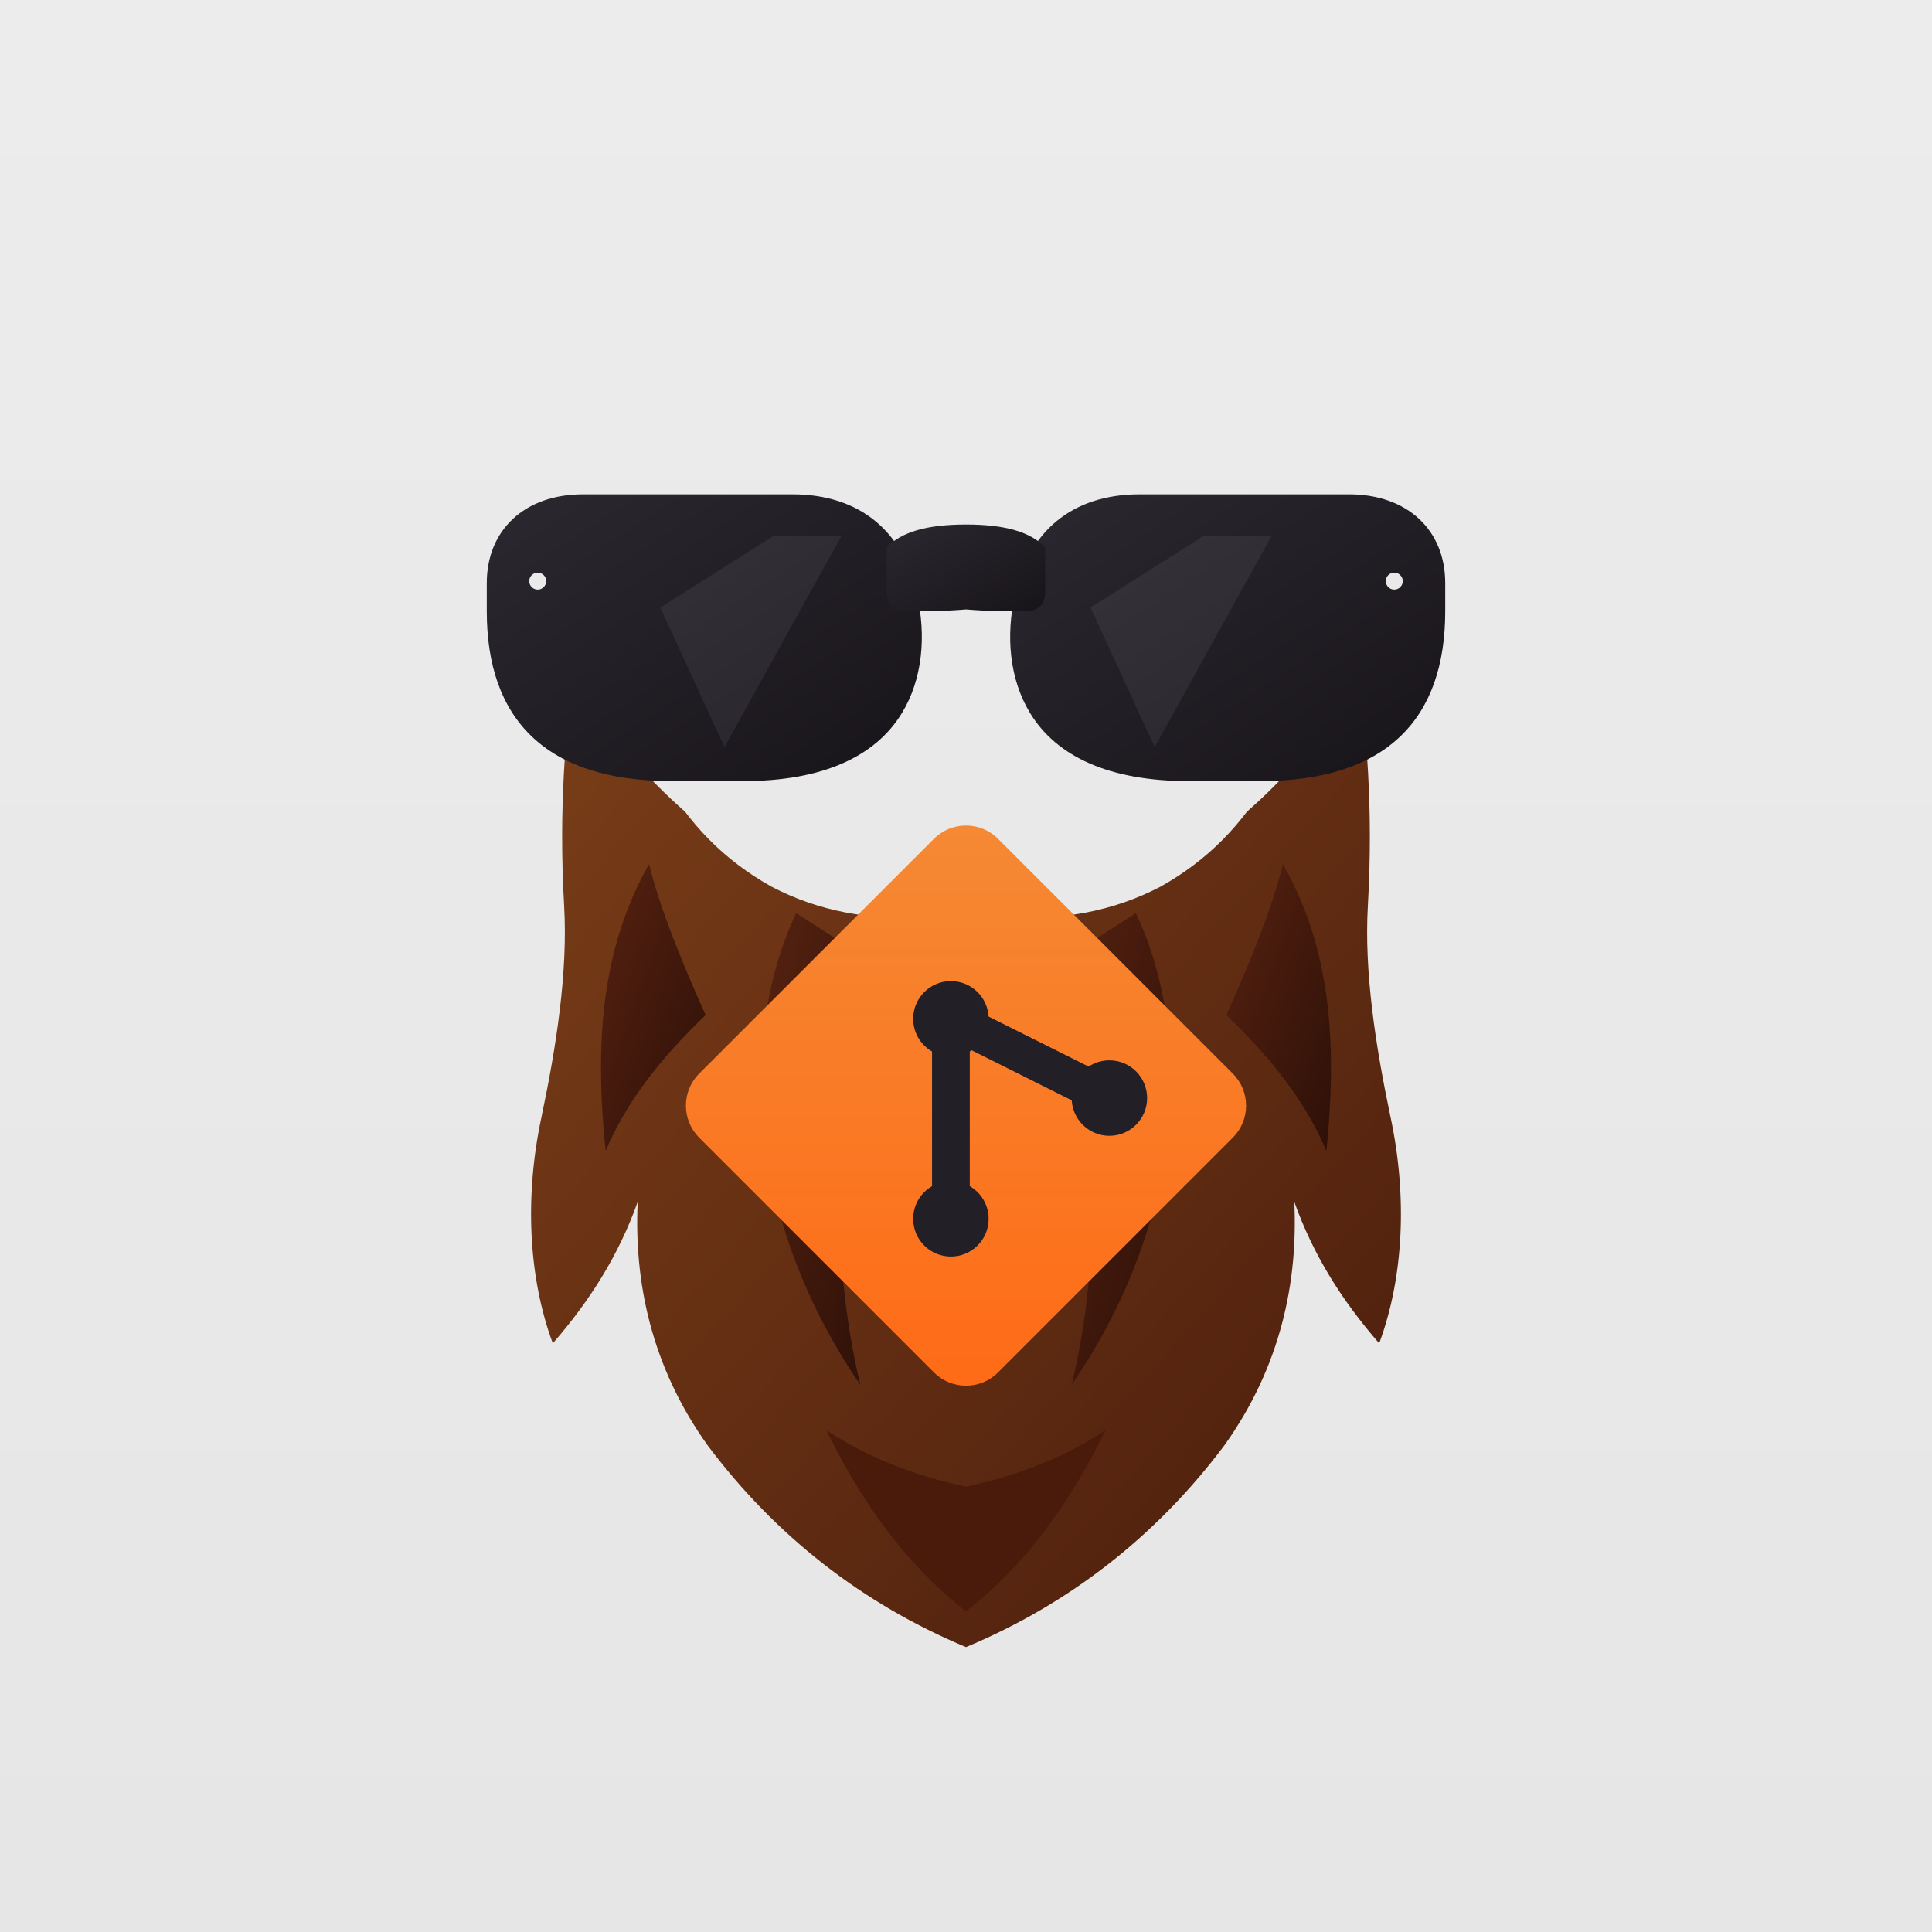
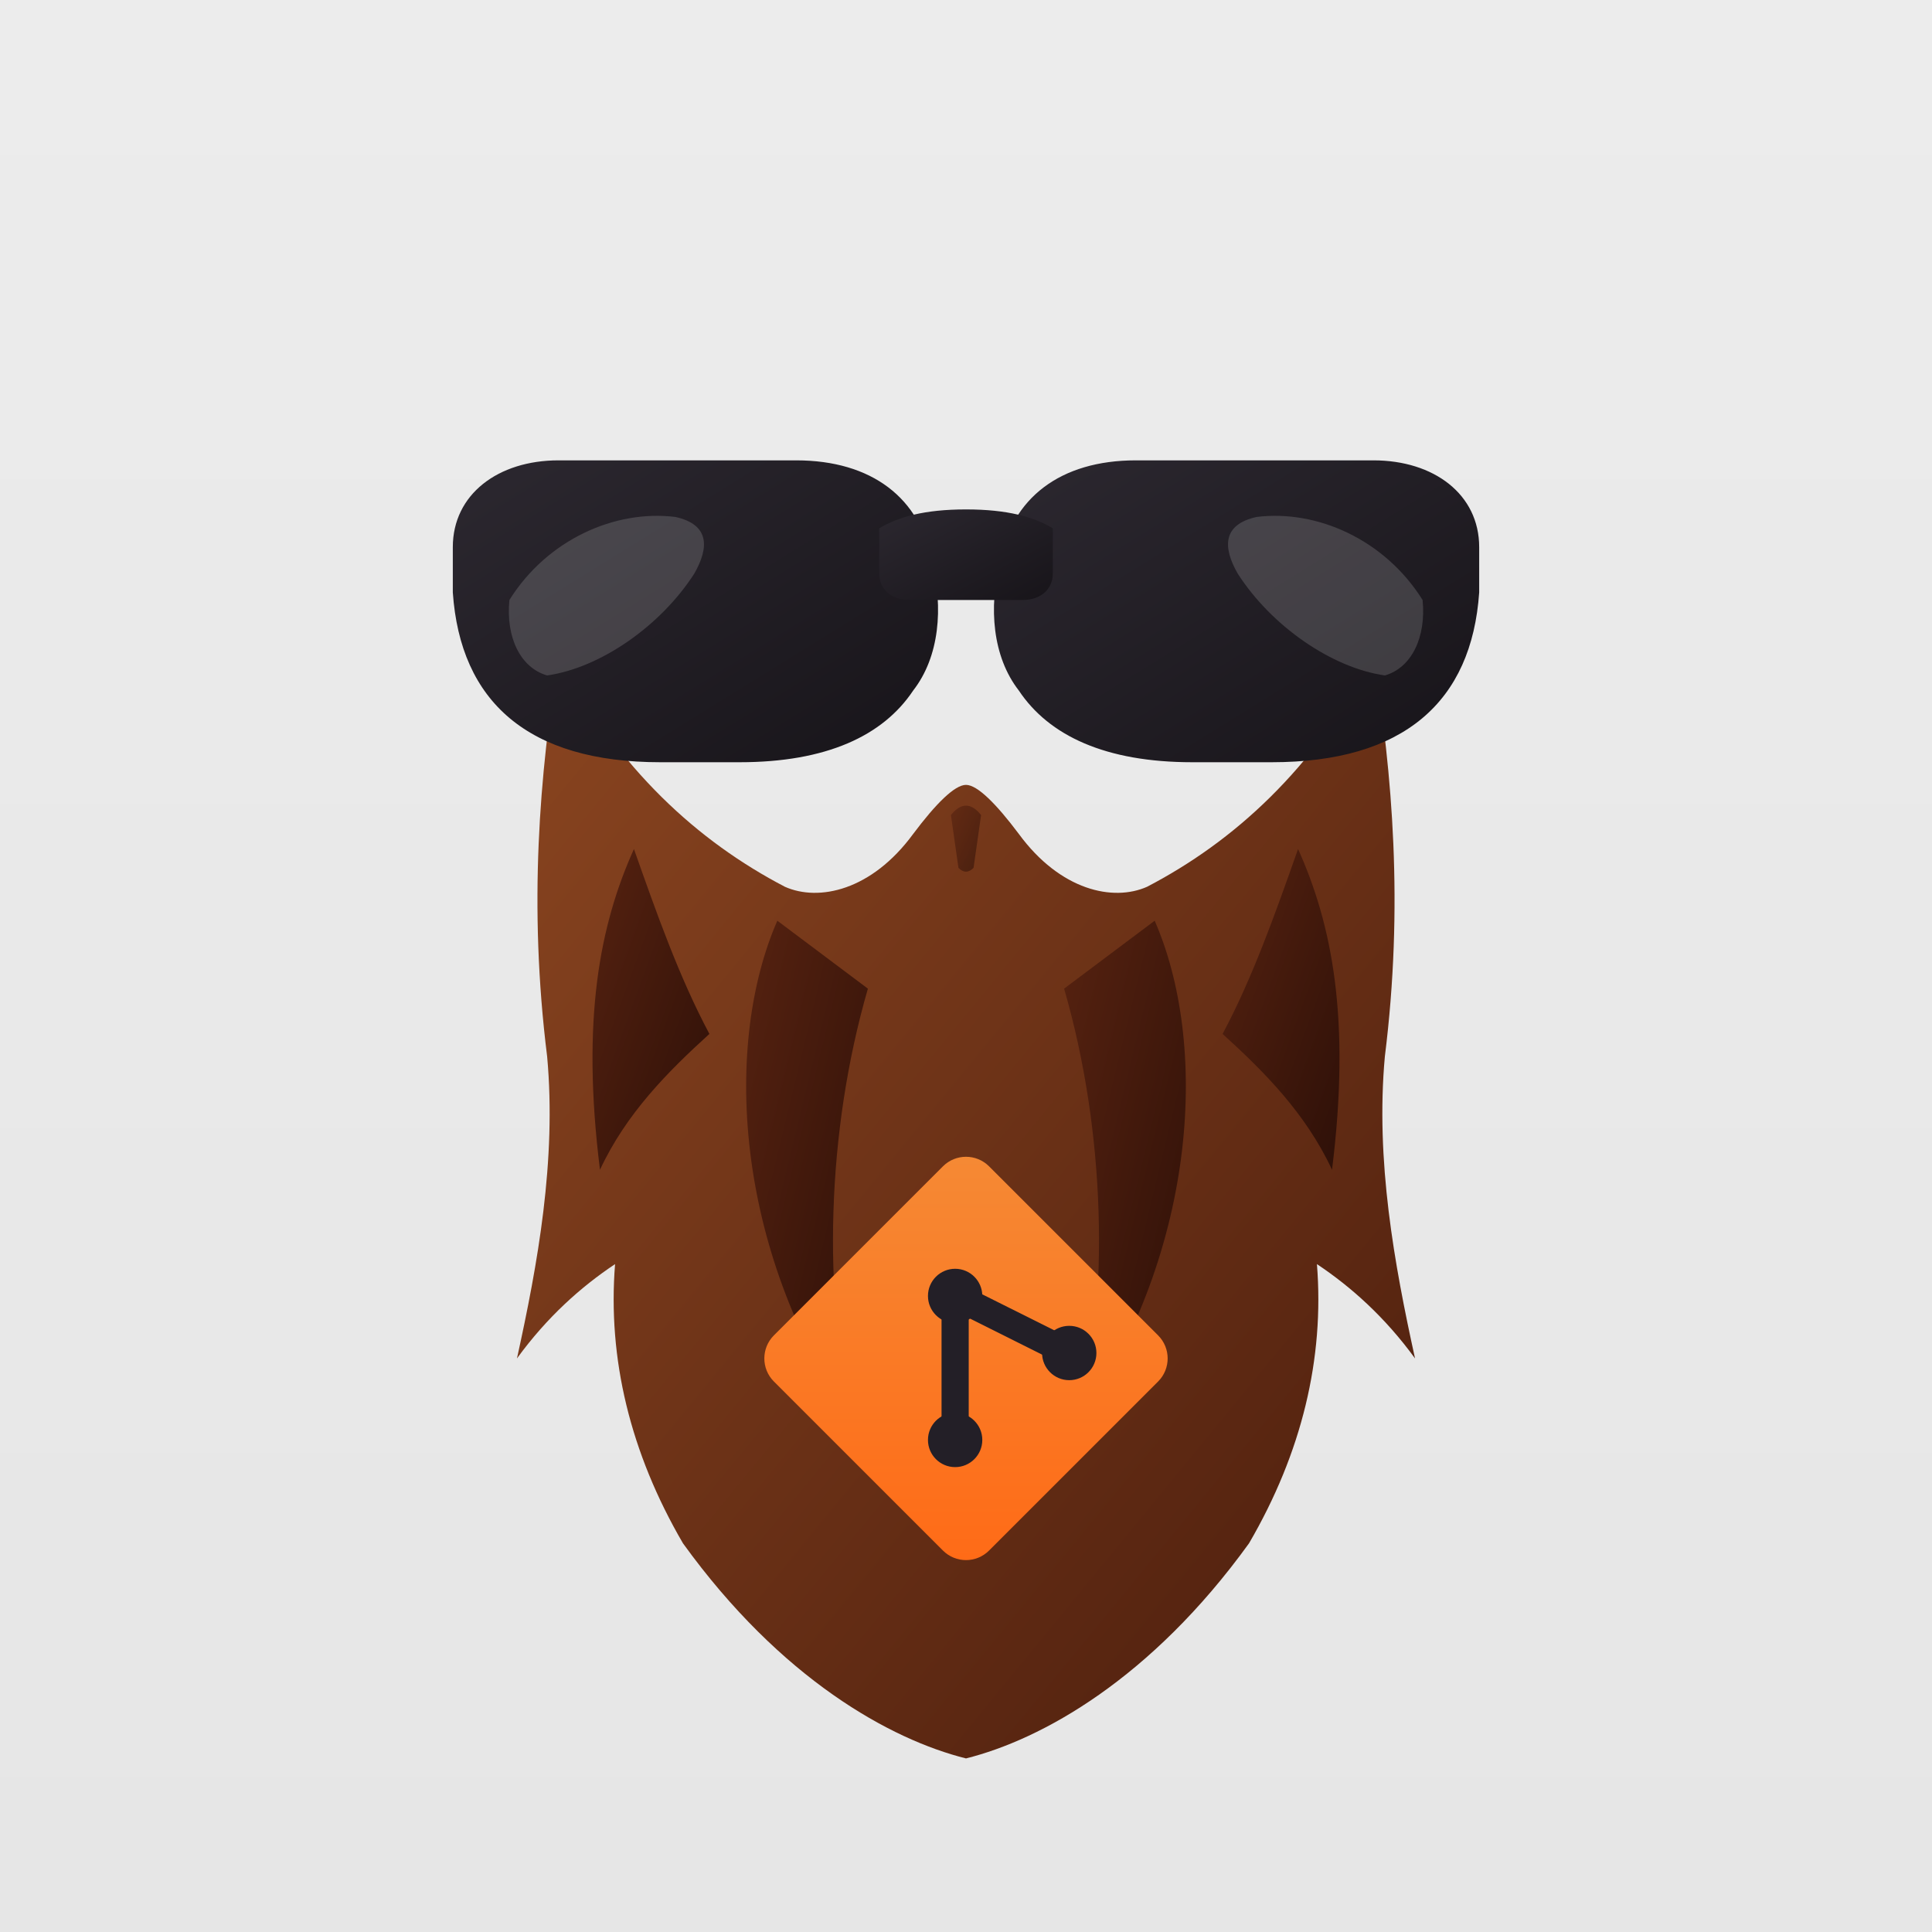
<svg xmlns="http://www.w3.org/2000/svg" viewBox="0 0 1024 1024" role="img" aria-labelledby="title desc">
  <defs>
    <linearGradient id="bg" x1="0" y1="0" x2="0" y2="1">
      <stop offset="0" stop-color="#ECECEC" />
      <stop offset="1" stop-color="#E6E6E6" />
    </linearGradient>
    <linearGradient id="frame" x1="0" y1="0" x2="1" y2="1">
      <stop offset="0" stop-color="#2C2830" />
      <stop offset="1" stop-color="#171419" />
    </linearGradient>
    <linearGradient id="beard" x1="0" y1="0" x2="1" y2="1">
-       <stop offset="0" stop-color="#7A3E18" />
+       <stop offset="0" stop-color="#8A4520" />
      <stop offset="1" stop-color="#4B1D0D" />
    </linearGradient>
    <linearGradient id="beardDark" x1="0" y1="0" x2="1" y2="1">
      <stop offset="0" stop-color="#562210" />
      <stop offset="1" stop-color="#2E1008" />
    </linearGradient>
    <linearGradient id="git" x1="0" y1="0" x2="1" y2="1">
      <stop offset="0" stop-color="#F58A35" />
      <stop offset="1" stop-color="#FF6A16" />
    </linearGradient>
  </defs>
  <rect width="1024" height="1024" fill="url(#bg)" />
-   <path d="M304 360            C300 385 296 428 299 480            C301 515 295 554 287 592            C278 634 280 677 293 712            C313 689 328 665 338 637            C336 679 345 724 375 766            C411 814 457 850 512 873            C567 850 613 814 649 766            C679 724 688 679 686 637            C696 665 711 689 731 712            C744 677 746 634 737 592            C729 554 723 515 725 480            C728 428 724 385 720 360            C693 403 660 436 620 460            C591 477 555 489 512 495            C469 489 433 477 404 460            C364 436 331 403 304 360 Z" fill="url(#beard)" />
-   <path d="M350 410            C379 394 424 386 512 386            C600 386 645 394 674 410            C659 437 640 456 615 470            C590 483 563 488 533 486            C525 485 518 479 512 471            C506 479 499 485 491 486            C461 488 434 483 409 470            C384 456 365 437 350 410 Z" fill="#E9E9E9" />
+   <path d="M 296 348            C 286 410 280 480 290 560            C 295 615 285 670 274 720            C 290 698 308 682 326 670            C 322 720 334 770 362 818            C 414 890 472 922 512 932            C 552 922 610 890 662 818            C 690 770 702 720 698 670            C 716 682 734 698 750 720            C 739 670 729 615 734 560            C 744 480 738 410 728 348            C 696 408 654 446 608 470            C 590 478 562 472 540 442            C 528 426 518 416 512 416            C 506 416 496 426 484 442            C 462 472 434 478 416 470            C 370 446 328 408 296 348 Z" fill="url(#beard)" />
  <g fill="url(#beardDark)">
-     <path d="M344 458              C322 497 314 543 321 610              C332 584 350 561 374 538              C361 509 350 482 344 458 Z" />
-     <path d="M680 458              C702 497 710 543 703 610              C692 584 674 561 650 538              C663 509 674 482 680 458 Z" />
-     <path d="M422 484              C392 547 395 645 456 734              C440 668 440 580 464 511 Z" />
-     <path d="M602 484              C632 547 629 645 568 734              C584 668 584 580 560 511 Z" />
+     <path d="M 336 450 C 318 490 308 540 318 620 C 332 590 354 568 376 548 C 360 518 348 484 336 450 Z" />
+     <path d="M 688 450 C 706 490 716 540 706 620 C 692 590 670 568 648 548 C 664 518 676 484 688 450 Z" />
+     <path d="M 412 488 C 384 552 388 660 452 754 C 436 686 438 600 460 524 Z" />
+     <path d="M 612 488 C 640 552 636 660 572 754 C 588 686 586 600 564 524 Z" />
  </g>
-   <g transform="translate(512 586)">
+   <path d="M 504 432 Q 512 422 520 432 L 516 460 Q 512 464 508 460 Z" fill="url(#beardDark)" opacity="0.6" />
+   <g transform="translate(512 720) scale(0.72)">
    <rect x="-112" y="-112" width="224" height="224" rx="24" transform="rotate(45)" fill="url(#git)" />
    <g fill="#231F27">
      <circle cx="-8" cy="-46" r="20" />
      <circle cx="-8" cy="60" r="20" />
      <circle cx="76" cy="-4" r="20" />
    </g>
    <g fill="none" stroke="#231F27" stroke-width="20" stroke-linecap="round" stroke-linejoin="round">
      <path d="M-8 -46 V60" />
      <path d="M-8 -46 L76 -4" />
    </g>
  </g>
-   <path d="M438 758            C457 797 481 830 512 854            C543 830 567 797 586 758            C565 772 540 782 512 788            C484 782 459 772 438 758 Z" fill="#4A1A0B" />
-   <g>
-     <path d="M258 309              C258 281 278 262 309 262              H420              C456 262 479 282 486 315              C491 337 489 360 478 378              C464 401 436 414 394 414              H356              C289 414 258 381 258 324 Z" fill="url(#frame)" />
-     <path d="M766 309              C766 281 746 262 715 262              H604              C568 262 545 282 538 315              C533 337 535 360 546 378              C560 401 588 414 630 414              H668              C735 414 766 381 766 324 Z" fill="url(#frame)" />
-     <path d="M470 290              C478 282 491 278 512 278              C533 278 546 282 554 290              L554 314              C554 320 550 324 544 324              C534 324 524 324 512 323              C500 324 490 324 480 324              C474 324 470 320 470 314 Z" fill="url(#frame)" />
-     <g fill="#A9ADB3" opacity="0.10">
-       <path d="M350 322 L410 284 H446 L384 396 Z" />
-       <path d="M578 322 L638 284 H674 L612 396 Z" />
-     </g>
-     <g fill="#F3F3F3" opacity="0.95">
-       <circle cx="285" cy="308" r="4.5" />
-       <circle cx="739" cy="308" r="4.5" />
-     </g>
+   <g fill="url(#frame)">
+     <path d="M 240 290              C 240 262 264 244 296 244              H 422              C 462 244 488 264 494 298              C 500 322 498 348 484 366              C 468 390 438 404 392 404              H 350              C 280 404 244 372 240 314 Z" />
+     <path d="M 784 290              C 784 262 760 244 728 244              H 602              C 562 244 536 264 530 298              C 524 322 526 348 540 366              C 556 390 586 404 632 404              H 674              C 744 404 780 372 784 314 Z" />
+     <path d="M 466 280              C 476 274 490 270 512 270              C 534 270 548 274 558 280              L 558 304              C 558 312 552 318 542 318              H 482              C 472 318 466 312 466 304 Z" />
+   </g>
+   <g fill="#FFFFFF" opacity="0.16">
+     <path d="M 270 318 C 290 286 326 270 358 274 C 376 278 376 290 368 304 C 350 332 318 354 290 358 C 276 354 268 338 270 318 Z" />
+     <path d="M 754 318 C 734 286 698 270 666 274 C 648 278 648 290 656 304 C 674 332 706 354 734 358 C 748 354 756 338 754 318 Z" />
  </g>
</svg>
